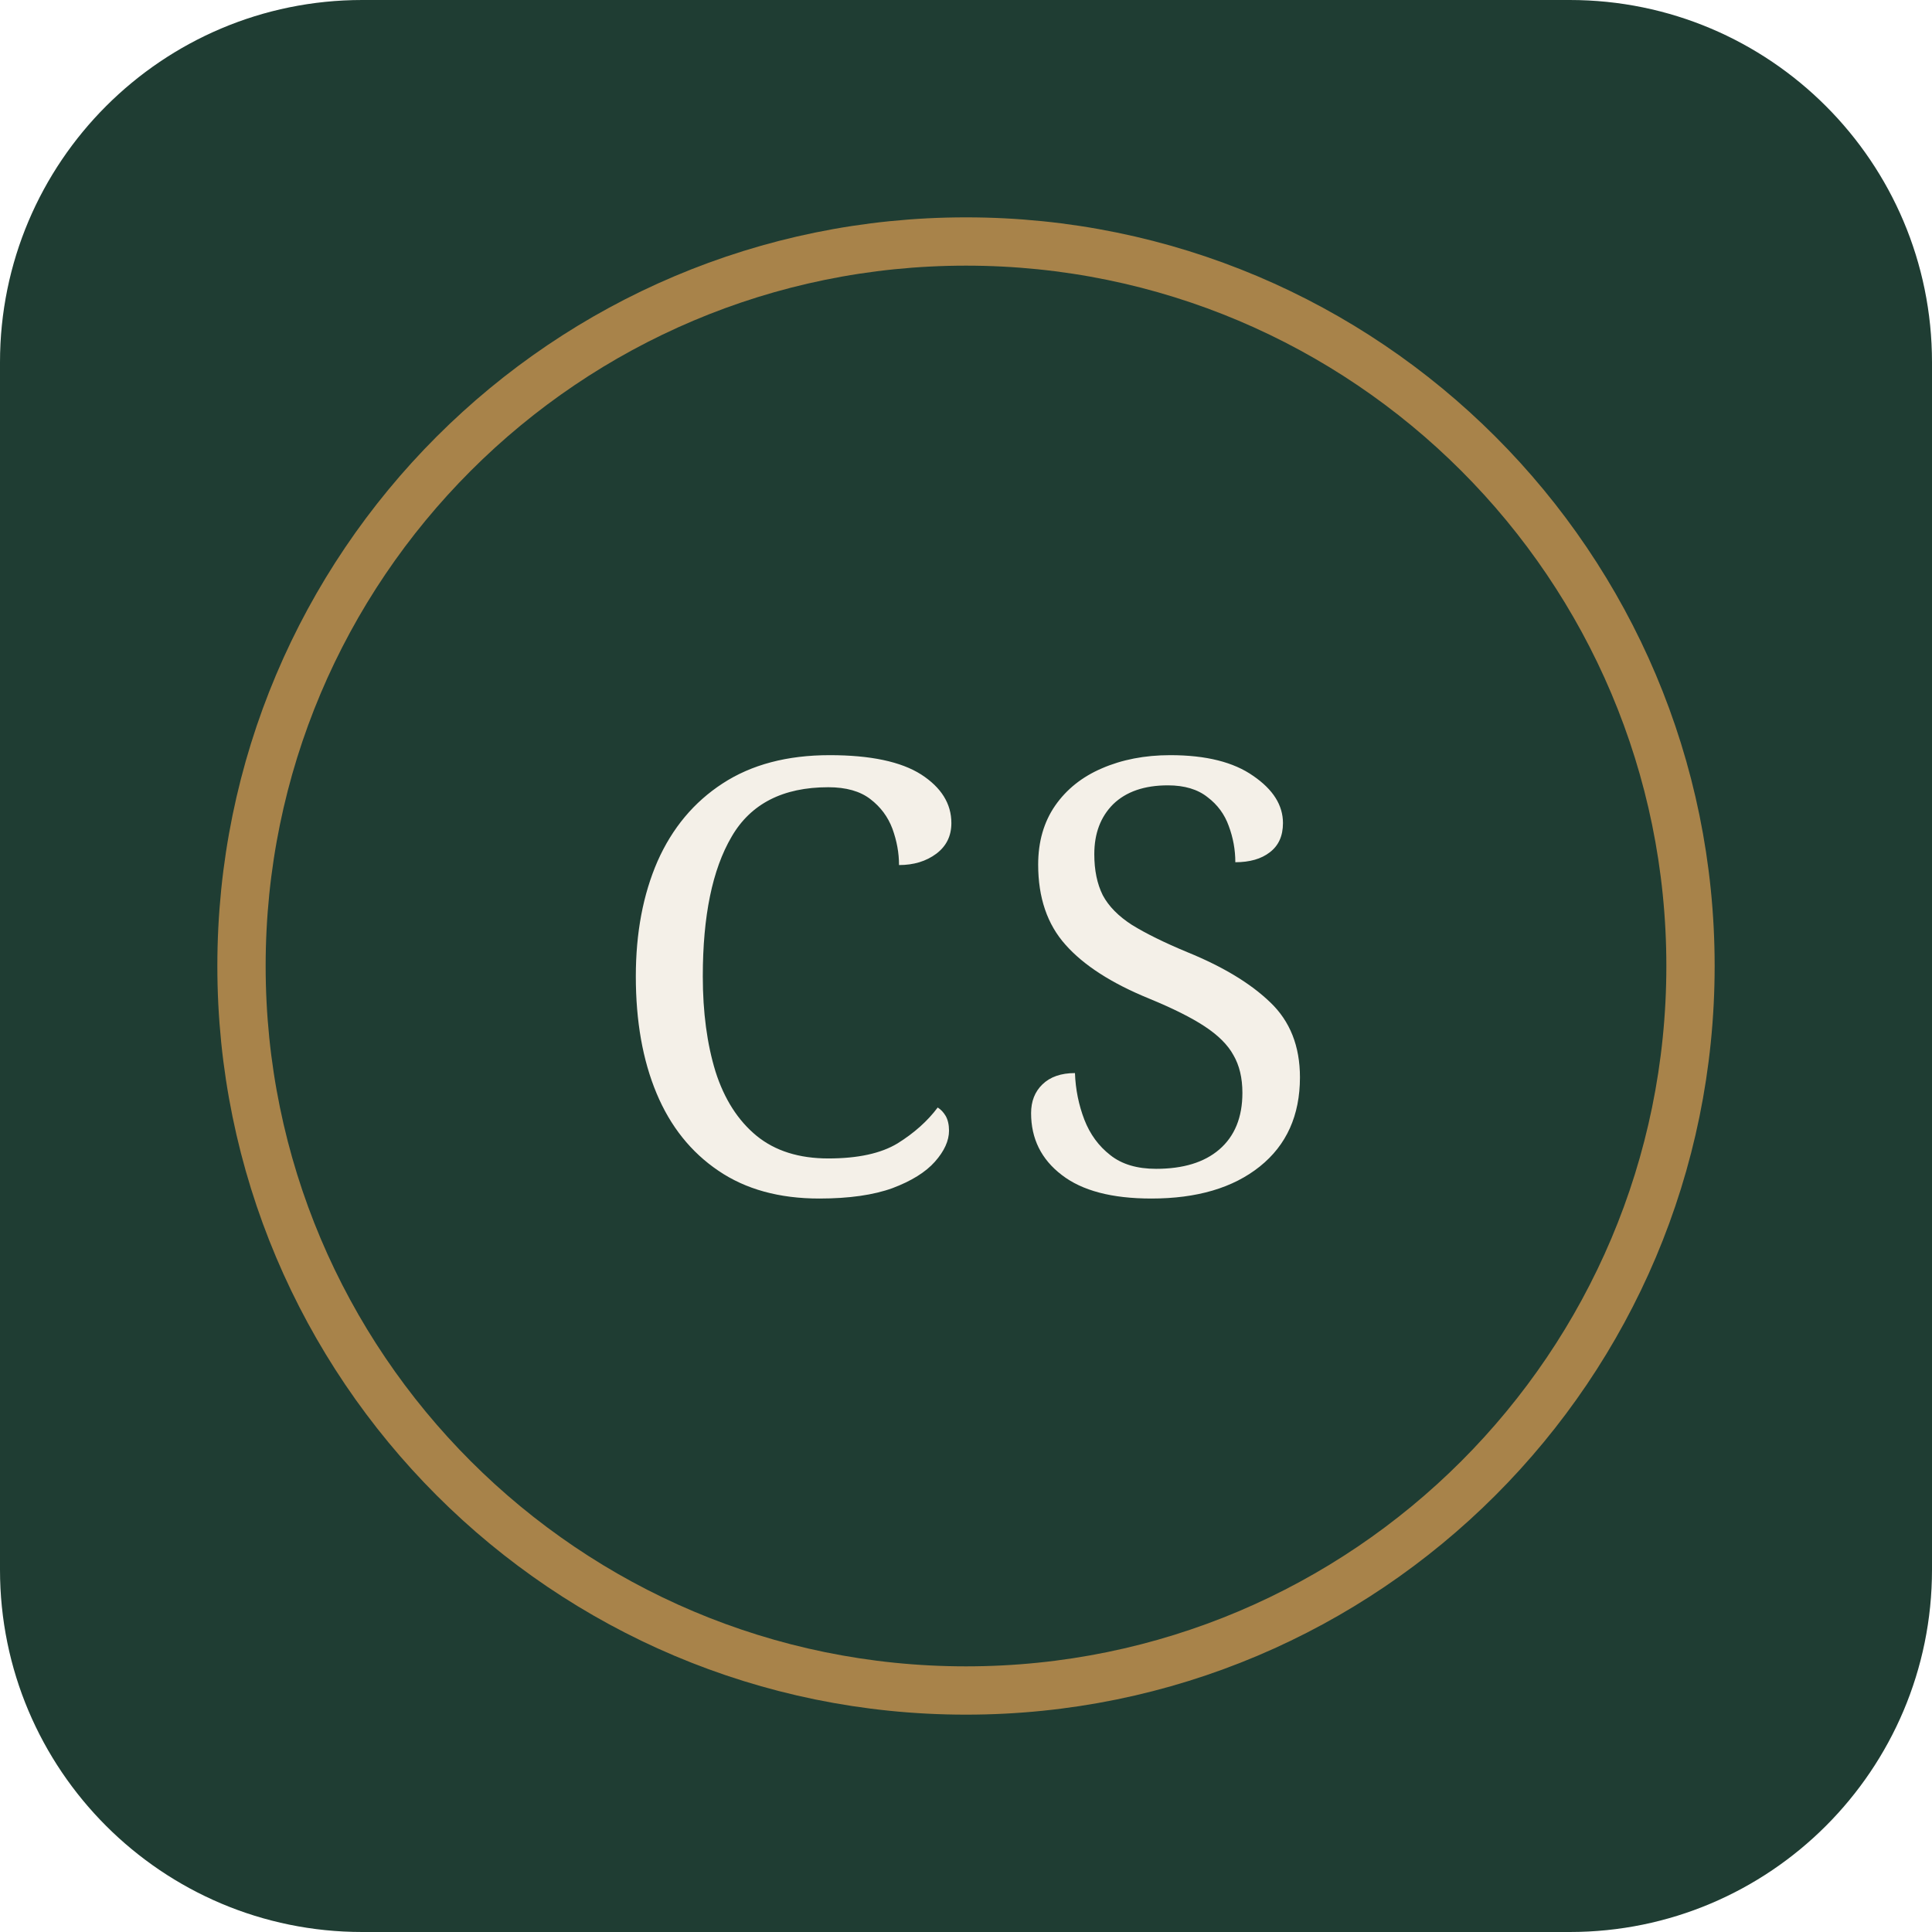
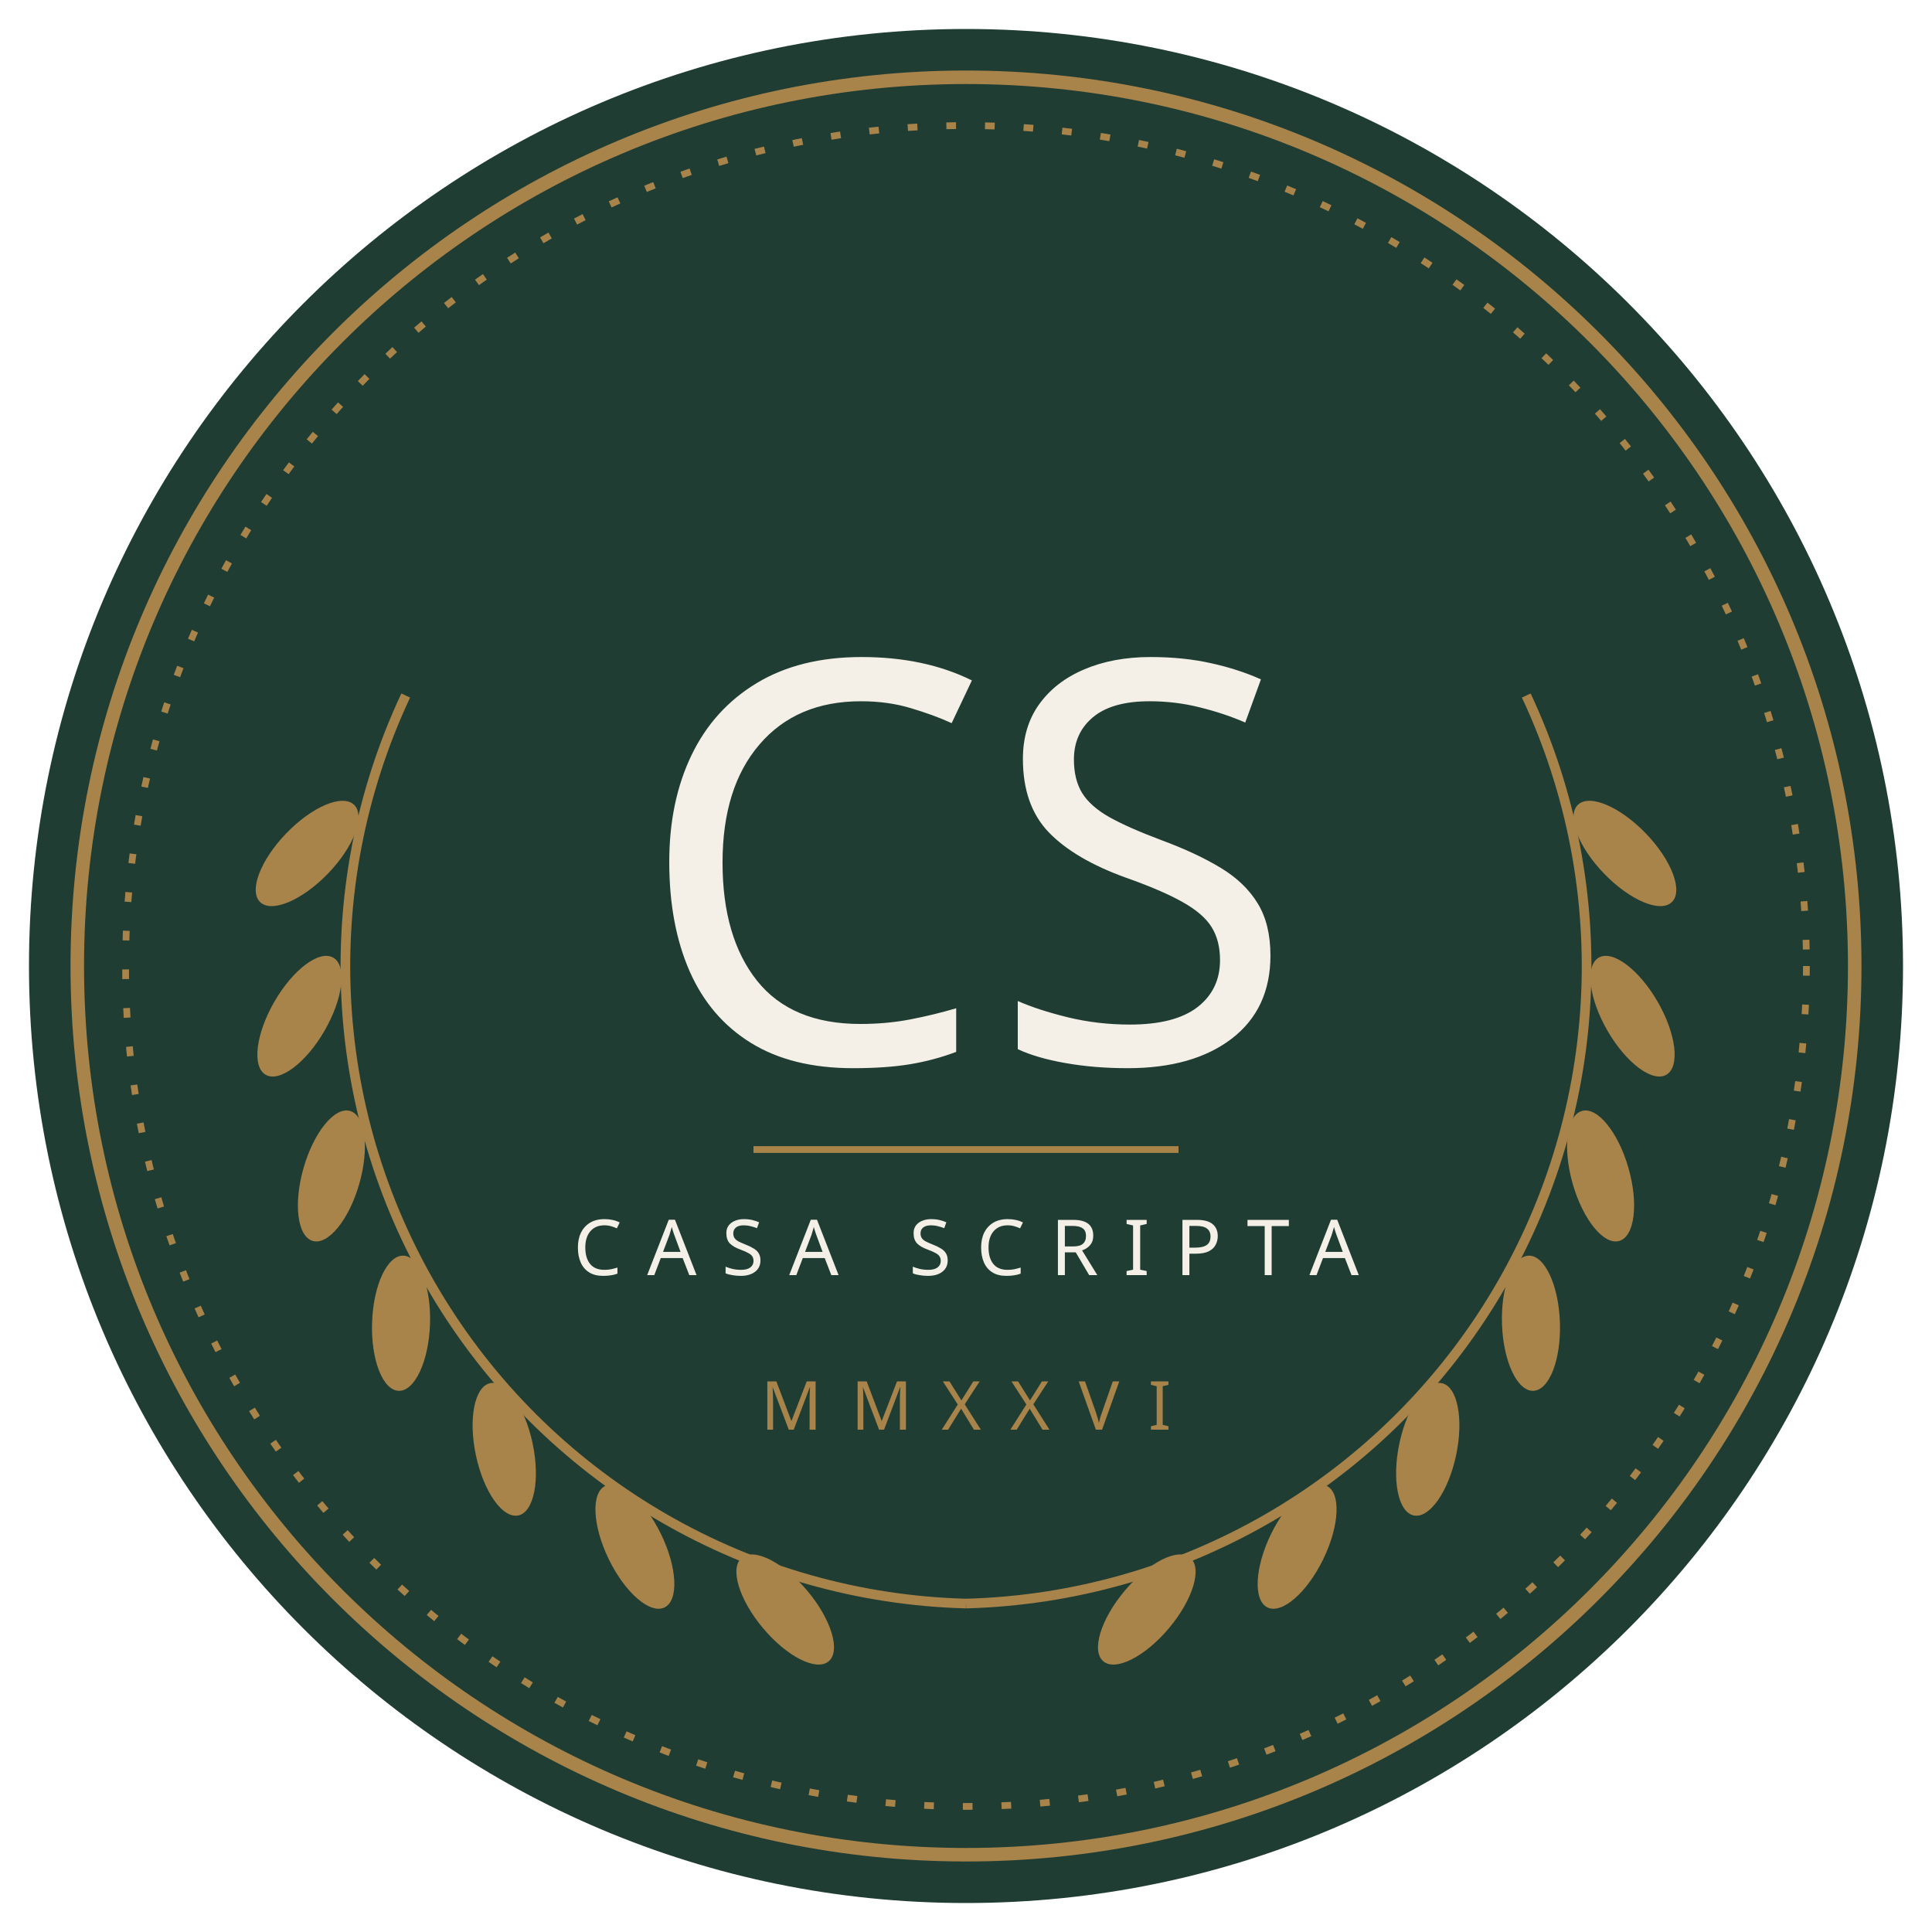
- <svg xmlns="http://www.w3.org/2000/svg" viewBox="0 0 64 64">
-   <rect width="64" height="64" rx="12" fill="#1F3D33" />
-   <circle cx="32" cy="32" r="24" fill="none" stroke="#A8834A" stroke-width="1.6" />
-   <text x="32" y="39.5" font-family="Cinzel,'Trajan Pro',Georgia,serif" font-size="20" letter-spacing="1" fill="#F4F0E8" text-anchor="middle">CS</text>
+ <svg xmlns="http://www.w3.org/2000/svg" viewBox="0 0 200 200" letter-spacing="0">
+   <defs>
+     <g id="leaf">
+       <ellipse cx="0" cy="-6" rx="3" ry="7" fill="#A8834A" />
+     </g>
+     <g id="laurel">
+       <path d="M100,166 A66,66 0 0 1 42,72" fill="none" stroke="#A8834A" stroke-width="1" />
+       <use href="#leaf" transform="rotate(200 100 100) translate(100 34) rotate(-60)" />
+       <use href="#leaf" transform="rotate(214 100 100) translate(100 34) rotate(-60)" />
+       <use href="#leaf" transform="rotate(228 100 100) translate(100 34) rotate(-60)" />
+       <use href="#leaf" transform="rotate(242 100 100) translate(100 34) rotate(-60)" />
+       <use href="#leaf" transform="rotate(256 100 100) translate(100 34) rotate(-60)" />
+       <use href="#leaf" transform="rotate(270 100 100) translate(100 34) rotate(-60)" />
+       <use href="#leaf" transform="rotate(284 100 100) translate(100 34) rotate(-60)" />
+     </g>
+   </defs>
+   <circle cx="100" cy="100" r="97" fill="#1F3D33" />
+   <circle cx="100" cy="100" r="92" fill="none" stroke="#A8834A" stroke-width="1.4" />
+   <circle cx="100" cy="100" r="87" fill="none" stroke="#A8834A" stroke-width=".7" stroke-dasharray="1 3" />
+   <use href="#laurel" />
+   <use href="#laurel" transform="translate(200 0) scale(-1 1)" />
+   <text x="100" y="110" text-anchor="middle" font-family="Cinzel" font-size="58" font-weight="500" fill="#F4F0E8">CS</text>
+   <line x1="78" y1="119" x2="122" y2="119" stroke="#A8834A" stroke-width=".7" />
+   <text x="100" y="132" text-anchor="middle" font-family="Cinzel" font-size="8" letter-spacing="2.6" fill="#F4F0E8">CASA SCRIPTA</text>
+   <text x="100" y="148" text-anchor="middle" font-family="Cinzel" font-size="7" letter-spacing="3" fill="#A8834A">MMXXVI</text>
</svg>
